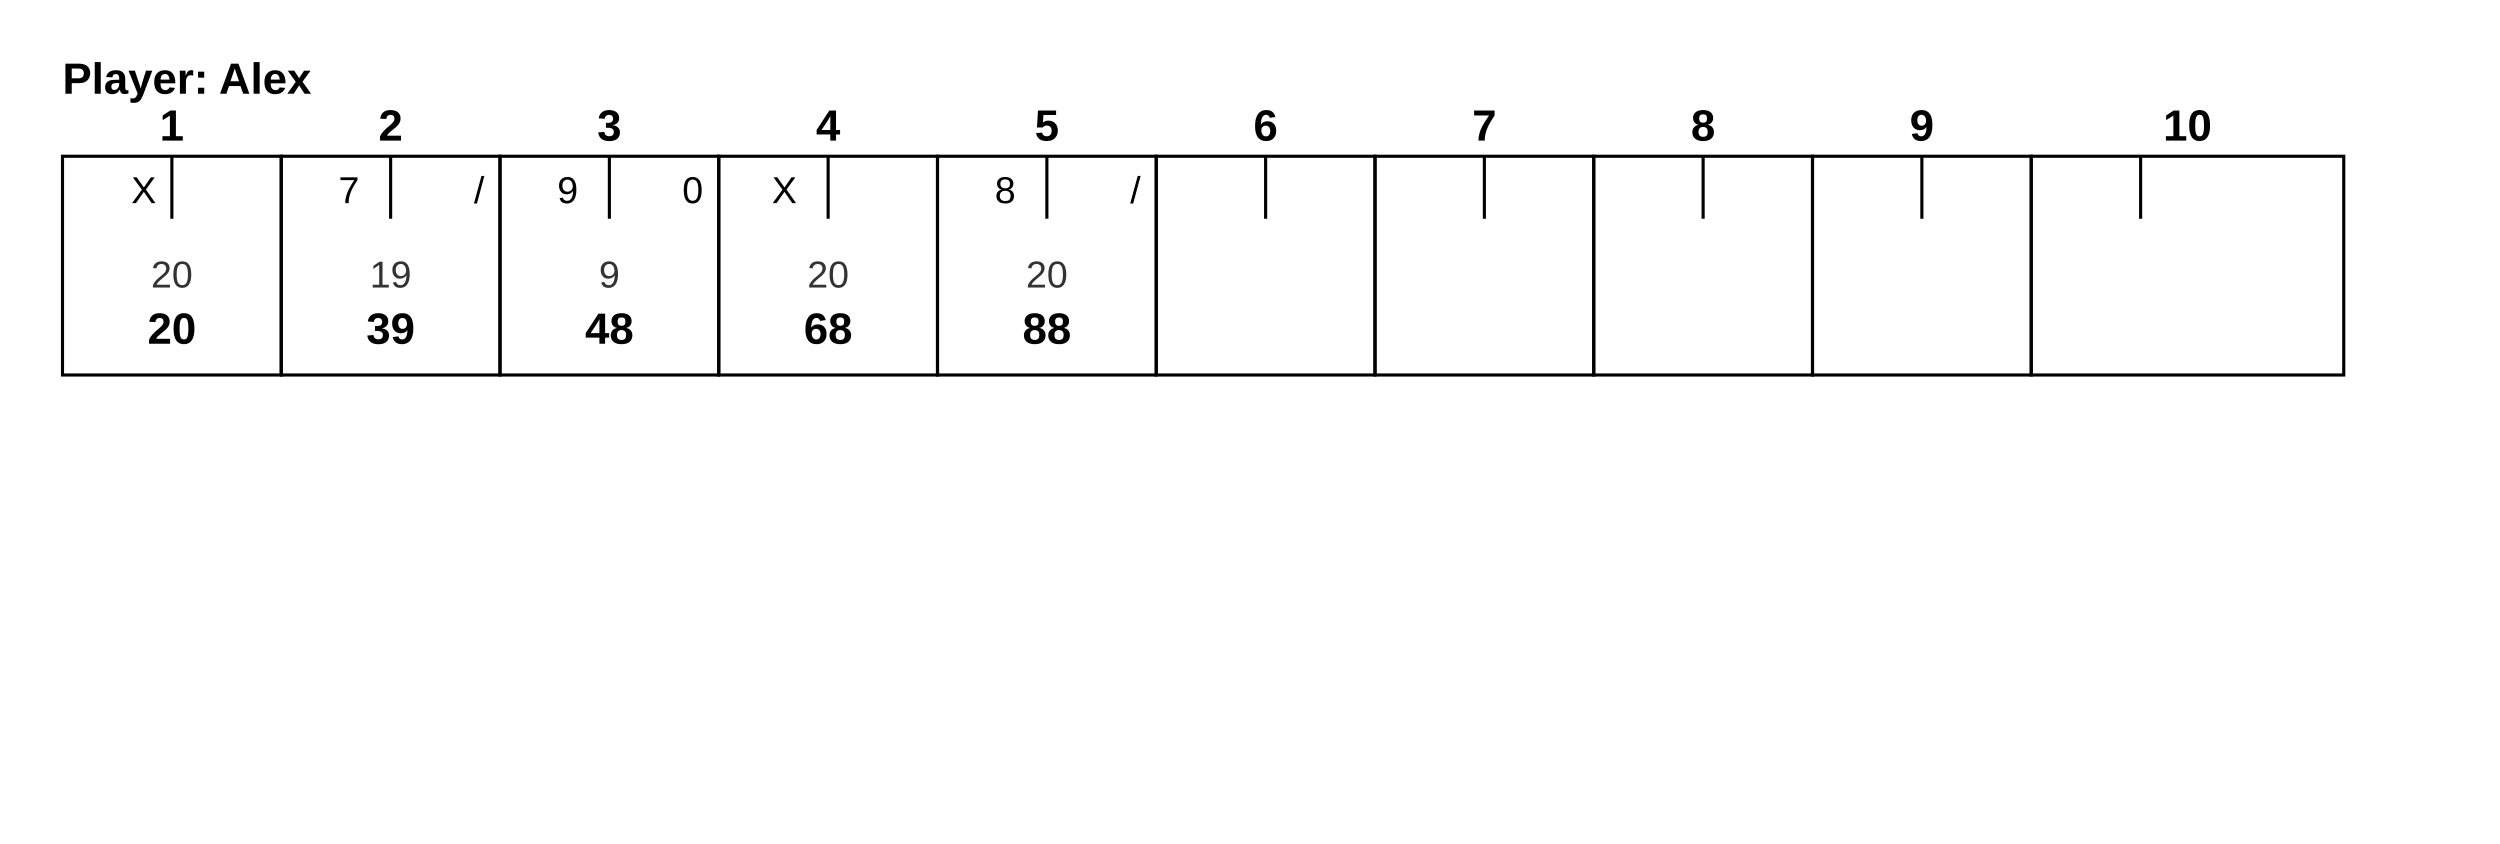
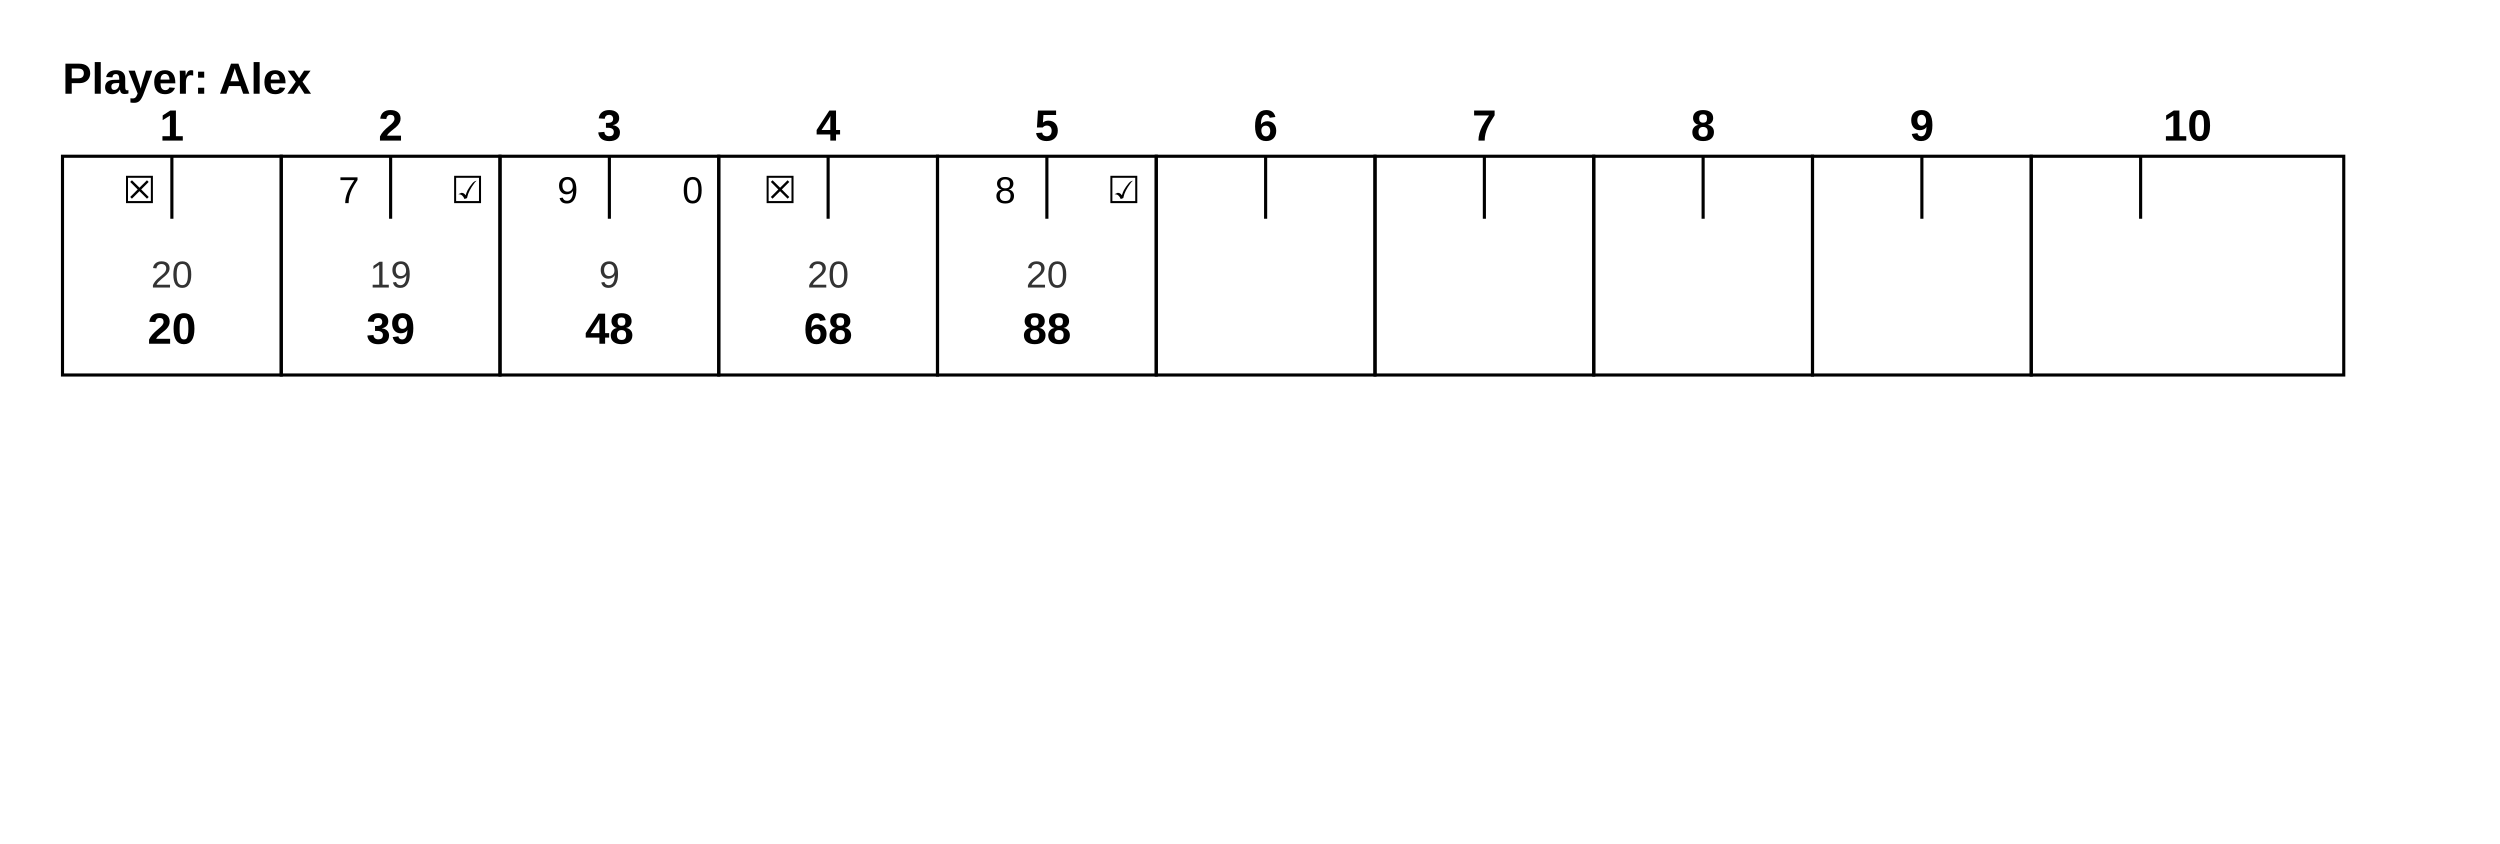
<svg xmlns="http://www.w3.org/2000/svg" width="800" height="270" viewBox="0 0 800 270">
  <style>
    .frame { fill:none; stroke:black; stroke-width:1; }
    .header { font-family:Arial; font-size:14px; font-weight:bold; }
    .score { font-family:Arial; font-size:14px; text-anchor:middle; }
    .roll { font-family:Arial; font-size:12px; text-anchor:end; }
    .framepts { font-family:Arial; font-size:12px; text-anchor:middle; fill:#333; }
    .total { font-family:Arial; font-size:14px; text-anchor:middle; font-weight:bold; }
  </style>
  <text x="20" y="30" class="header">Player: Alex</text>
  <g transform="translate(20,50)">
    <rect x="0" y="0" width="70" height="70" class="frame" />
    <rect x="70" y="0" width="70" height="70" class="frame" />
    <rect x="140" y="0" width="70" height="70" class="frame" />
    <rect x="210" y="0" width="70" height="70" class="frame" />
    <rect x="280" y="0" width="70" height="70" class="frame" />
    <rect x="350" y="0" width="70" height="70" class="frame" />
    <rect x="420" y="0" width="70" height="70" class="frame" />
    <rect x="490" y="0" width="70" height="70" class="frame" />
    <rect x="560" y="0" width="70" height="70" class="frame" />
    <rect x="630" y="0" width="100" height="70" class="frame" />
    <g>
      <line x1="35" y1="0" x2="35" y2="20" stroke="black" />
      <line x1="105" y1="0" x2="105" y2="20" stroke="black" />
      <line x1="175" y1="0" x2="175" y2="20" stroke="black" />
      <line x1="245" y1="0" x2="245" y2="20" stroke="black" />
      <line x1="315" y1="0" x2="315" y2="20" stroke="black" />
      <line x1="385" y1="0" x2="385" y2="20" stroke="black" />
      <line x1="455" y1="0" x2="455" y2="20" stroke="black" />
      <line x1="525" y1="0" x2="525" y2="20" stroke="black" />
      <line x1="595" y1="0" x2="595" y2="20" stroke="black" />
      <line x1="665" y1="0" x2="665" y2="20" stroke="black" />
    </g>
    <text x="35" y="-5" class="header" text-anchor="middle">1</text>
    <text x="105" y="-5" class="header" text-anchor="middle">2</text>
    <text x="175" y="-5" class="header" text-anchor="middle">3</text>
    <text x="245" y="-5" class="header" text-anchor="middle">4</text>
    <text x="315" y="-5" class="header" text-anchor="middle">5</text>
    <text x="385" y="-5" class="header" text-anchor="middle">6</text>
    <text x="455" y="-5" class="header" text-anchor="middle">7</text>
    <text x="525" y="-5" class="header" text-anchor="middle">8</text>
    <text x="595" y="-5" class="header" text-anchor="middle">9</text>
    <text x="680" y="-5" class="header" text-anchor="middle">10</text>
-     <text x="30" y="15" class="roll">X</text>
+     <text x="30" y="15" class="roll">☒</text>
    <text x="95" y="15" class="roll">7</text>
-     <text x="135" y="15" class="roll">/</text>
+     <text x="135" y="15" class="roll">☑</text>
    <text x="165" y="15" class="roll">9</text>
    <text x="205" y="15" class="roll">0</text>
-     <text x="235" y="15" class="roll">X</text>
+     <text x="235" y="15" class="roll">☒</text>
    <text x="305" y="15" class="roll">8</text>
-     <text x="345" y="15" class="roll">/</text>
+     <text x="345" y="15" class="roll">☑</text>
    <text x="35" y="42" class="framepts">20</text>
    <text x="105" y="42" class="framepts">19</text>
    <text x="175" y="42" class="framepts">9</text>
    <text x="245" y="42" class="framepts">20</text>
    <text x="315" y="42" class="framepts">20</text>
    <text x="35" y="60" class="total">20</text>
    <text x="105" y="60" class="total">39</text>
    <text x="175" y="60" class="total">48</text>
    <text x="245" y="60" class="total">68</text>
    <text x="315" y="60" class="total">88</text>
  </g>
</svg>
